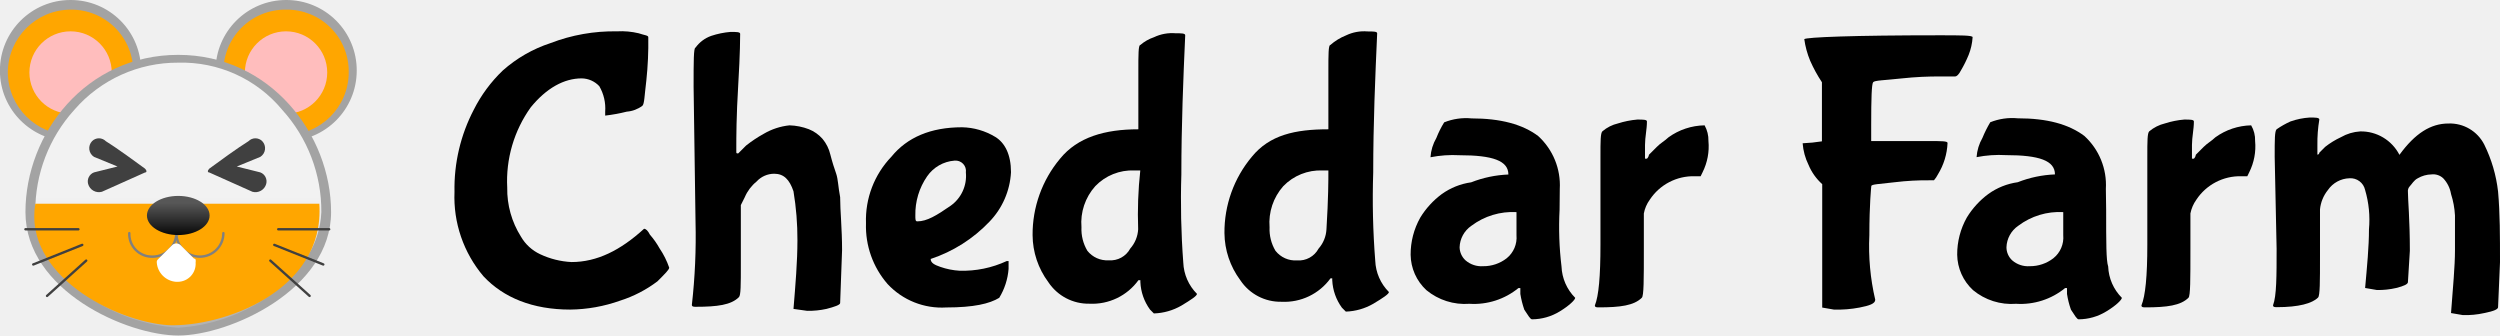
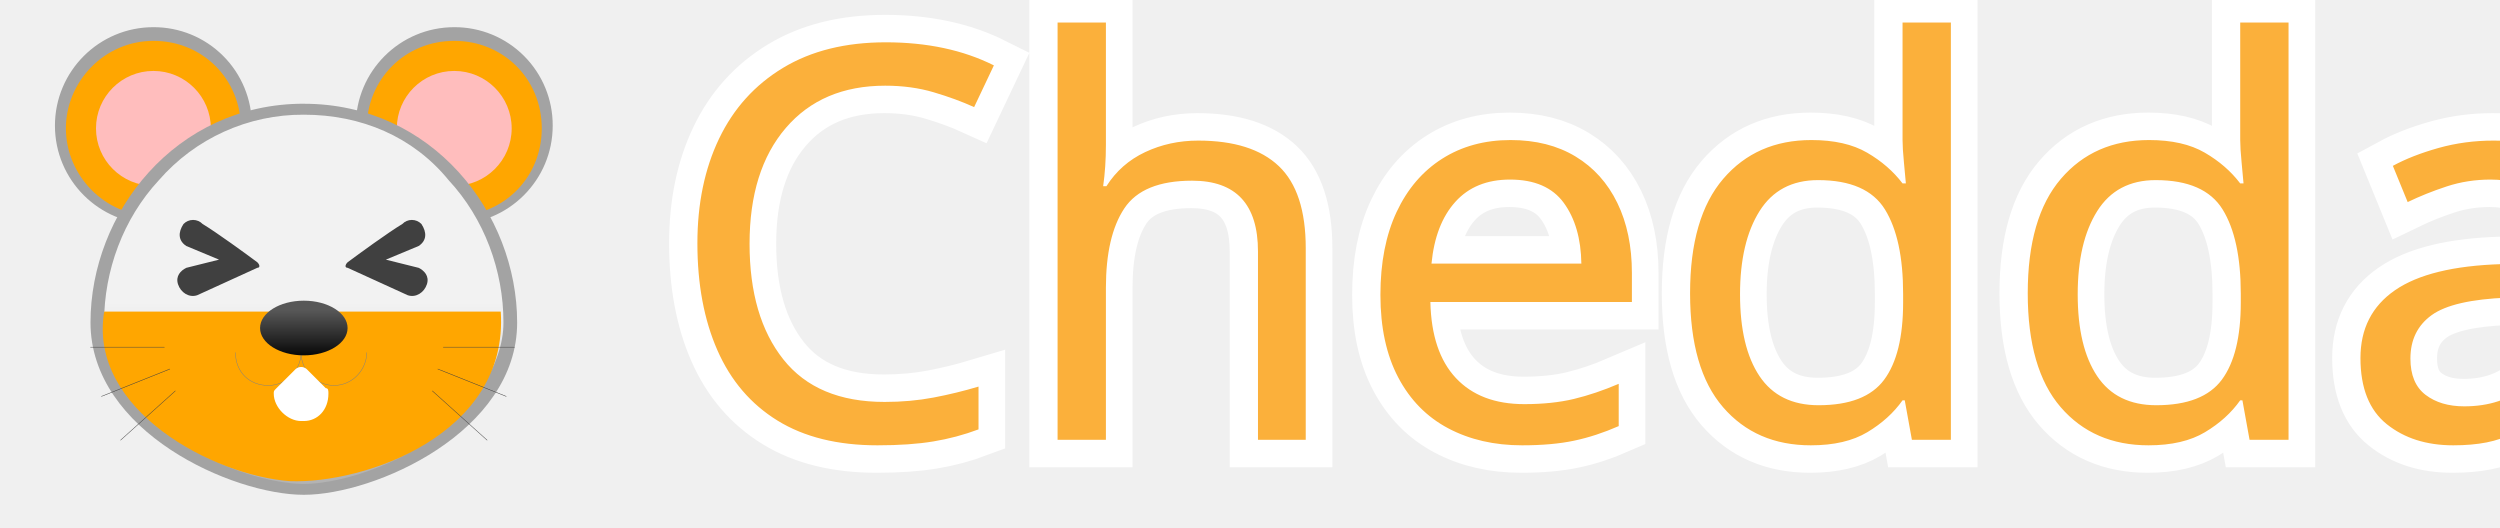
- <svg xmlns="http://www.w3.org/2000/svg" id="Layer_1" data-name="Layer 1" viewBox="0 0 259.3 34.75">
+ <svg xmlns="http://www.w3.org/2000/svg" id="Layer_1" data-name="Layer 1" viewBox="0 0 1366 288">
  <defs>
-     <style>.cls-1{fill:#ffa600;}.cls-2{fill:#a3a3a3;}.cls-3{fill:#ffbdbd;}.cls-4{fill:url(#linear-gradient);}.cls-5,.cls-8{fill:none;stroke-linecap:round;stroke-linejoin:round;stroke-width:0.25px;}.cls-5{stroke:gray;}.cls-6{fill:#fff;}.cls-7{fill:url(#linear-gradient-2);}.cls-8{stroke:#404040;}.cls-9{fill:#404040;}</style>
-     <linearGradient id="linear-gradient" x1="18.49" y1="521.22" x2="18.49" y2="493.07" gradientTransform="translate(0 -487)" gradientUnits="userSpaceOnUse">
+     <style>.cls-1{fill:#ffa600;}.cls-2{fill:#a3a3a3;}.cls-3{fill:#ffbdbd;}.cls-4{fill:url(#linear-gradient);}.cls-5,.cls-8{fill:none;stroke-linecap:round;stroke-linejoin:round;stroke-width:0.25px;}.cls-5{stroke:gray;}.cls-10,.cls-6{fill:#fff;}.cls-7{fill:url(#linear-gradient-2);}.cls-8{stroke:#404040;}.cls-9{fill:#404040;}.cls-10,.cls-11{font-size:300px;font-family:BubblegumSans-Regular, Bubblegum Sans;}.cls-10{stroke:#fff;stroke-miterlimit:10;stroke-width:30px;}.cls-11{fill:#fbb03b;}</style>
+     <linearGradient id="linear-gradient" x1="166" y1="1009.51" x2="166" y2="802.52" gradientTransform="translate(0 -743)" gradientUnits="userSpaceOnUse">
      <stop offset="0.11" stop-color="#b3b3b3" />
      <stop offset="0.22" stop-color="#cacaca" />
      <stop offset="0.39" stop-color="#e7e7e7" />
      <stop offset="0.49" stop-color="#f2f2f2" />
    </linearGradient>
-     <linearGradient id="linear-gradient-2" x1="18.49" y1="507.36" x2="18.49" y2="511.69" gradientTransform="translate(0 -487)" gradientUnits="userSpaceOnUse">
+     <linearGradient id="linear-gradient-2" x1="166.01" y1="907.59" x2="166.01" y2="939.43" gradientTransform="translate(0 -743)" gradientUnits="userSpaceOnUse">
      <stop offset="0.16" stop-color="#575757" />
      <stop offset="0.65" stop-color="#262626" />
      <stop offset="1" />
    </linearGradient>
  </defs>
-   <path d="M59.14,32.11c-3.87,0-6.91-1.22-9-3.46a12.71,12.71,0,0,1-3-8.74,17.66,17.66,0,0,1,2-8.53,14.92,14.92,0,0,1,3-4.06A14,14,0,0,1,57.1,4.47,18.32,18.32,0,0,1,64,3.25a7.78,7.78,0,0,1,2.24.2c.61.21,1,.21,1,.41a36.55,36.55,0,0,1-.2,4.47c-.2,1.63-.2,2.44-.41,2.64a3.09,3.09,0,0,1-1.62.61,17.1,17.1,0,0,1-2.24.41v-.41a4.58,4.58,0,0,0-.61-2.64,2.54,2.54,0,0,0-1.83-.81c-1.82,0-3.65,1-5.28,3a13.13,13.13,0,0,0-2.44,8.33,9.23,9.23,0,0,0,1.42,5.08,4.49,4.49,0,0,0,2,1.83,8.6,8.6,0,0,0,3.25.81c2.64,0,5.08-1.22,7.52-3.45.2,0,.4.2.61.61a8.29,8.29,0,0,1,1,1.42,8.5,8.5,0,0,1,1,2c0,.2-.41.61-1.22,1.42a12.89,12.89,0,0,1-3.86,2A15.94,15.94,0,0,1,59.14,32.11Z" />
-   <path d="M72.14,23l-.2-14c0-2.64,0-4.06.2-4.06a3.4,3.4,0,0,1,1.63-1.22,8.57,8.57,0,0,1,2-.41c.61,0,1,0,1,.2s0,2-.2,5.29-.2,5.48-.2,6.5v.41c0,.2,0,.2.2.2l.81-.81a13.23,13.23,0,0,1,1.83-1.22A6.6,6.6,0,0,1,81.89,13a6.11,6.11,0,0,1,2,.4,3.7,3.7,0,0,1,1.42,1,3.93,3.93,0,0,1,.81,1.62c.21.82.41,1.43.61,2s.21,1.42.41,2.43c0,1.43.2,3.26.2,5.49l-.2,5.49c0,.2-.61.4-1.42.61a8.62,8.62,0,0,1-2,.2l-1.42-.2c.2-2.44.41-4.88.41-7.11a30.29,30.29,0,0,0-.41-5.09c-.41-1.21-1-1.82-2-1.82a2.48,2.48,0,0,0-1.83.81,4.21,4.21,0,0,0-1.22,1.62l-.41.82v6.09c0,2.24,0,3.26-.2,3.46-.81.81-2.23,1-4.47,1-.2,0-.41,0-.41-.2A62.71,62.71,0,0,0,72.14,23Z" />
-   <path d="M103.64,30.89c-1,.61-2.64,1-5.49,1a7.67,7.67,0,0,1-6.09-2.43,9.13,9.13,0,0,1-2.24-6.3,9.48,9.48,0,0,1,2.64-6.91c1.63-2,4.07-3.05,7.32-3.05a6.9,6.9,0,0,1,3.45,1c1,.61,1.63,1.83,1.63,3.66A8,8,0,0,1,102.62,23a14.87,14.87,0,0,1-6.09,3.86c0,.41.4.61,1,.82a7.31,7.31,0,0,0,2,.4,10.87,10.87,0,0,0,4.88-1h.2v.81A6.75,6.75,0,0,1,103.64,30.89Zm-3.46-13A1.08,1.08,0,0,0,99,16.66a3.8,3.8,0,0,0-2.84,1.63,6.89,6.89,0,0,0-1.22,4.06c0,.41,0,.61.2.61,1,0,2-.61,3.46-1.62A3.79,3.79,0,0,0,100.18,17.88Z" />
-   <path d="M118.07,13.41V7.32c0-1.63,0-2.65.2-2.65a4.31,4.31,0,0,1,1.42-.81,4.38,4.38,0,0,1,2.24-.41c.61,0,1,0,1,.21-.2,4.47-.4,9.35-.4,14.43a85.87,85.87,0,0,0,.2,9.14,4.86,4.86,0,0,0,1.42,3.25c0,.21-.61.61-1.62,1.22a6.1,6.1,0,0,1-2.85.81l-.4-.4a5.22,5.22,0,0,1-1-2.85v-.2h-.2A5.91,5.91,0,0,1,113,31.5a5,5,0,0,1-4.27-2.24,8.24,8.24,0,0,1-1.63-4.87,12.23,12.23,0,0,1,2.85-7.93C111.77,14.22,114.61,13.41,118.07,13.41Zm.2,4.27h-.61a5.31,5.31,0,0,0-4.06,1.63,5.68,5.68,0,0,0-1.43,4.26,4.38,4.38,0,0,0,.61,2.44A2.63,2.63,0,0,0,115,27a2.33,2.33,0,0,0,2.23-1.22,3.29,3.29,0,0,0,.82-2A42.07,42.07,0,0,1,118.27,17.68Z" />
-   <path d="M137.78,13.41V7.32c0-1.63,0-2.65.2-2.65a5.61,5.61,0,0,1,1.63-1,4.32,4.32,0,0,1,2.23-.41c.61,0,1,0,1,.2-.2,4.48-.41,9.35-.41,14.43a82,82,0,0,0,.21,9.15,4.86,4.86,0,0,0,1.42,3.25c0,.2-.61.61-1.63,1.22a6.1,6.1,0,0,1-2.84.81l-.41-.41a5.26,5.26,0,0,1-1-2.84v-.2H138a5.91,5.91,0,0,1-5.08,2.43,5,5,0,0,1-4.27-2.23A8.31,8.31,0,0,1,127,24.18a12.18,12.18,0,0,1,2.84-7.92C131.68,14,134.32,13.41,137.78,13.41Zm0,4.27h-.61a5.35,5.35,0,0,0-4.07,1.63,5.72,5.72,0,0,0-1.42,4.26,4.38,4.38,0,0,0,.61,2.44,2.63,2.63,0,0,0,2.24,1,2.33,2.33,0,0,0,2.23-1.22,3.29,3.29,0,0,0,.82-2C137.78,20.52,137.78,18.7,137.78,17.68Z" />
-   <path d="M161.76,21.74a34.15,34.15,0,0,0,.2,5.9,4.86,4.86,0,0,0,1.42,3.25c0,.2-.61.81-1.62,1.42a5.56,5.56,0,0,1-2.85.81c-.2,0-.4-.4-.81-1a9.64,9.64,0,0,1-.41-1.63v-.61h-.2a7.29,7.29,0,0,1-5.08,1.63,6.27,6.27,0,0,1-4.47-1.42,5.09,5.09,0,0,1-1.63-3.66,7.77,7.77,0,0,1,1-3.86,8.65,8.65,0,0,1,2.23-2.44,6.88,6.88,0,0,1,3.05-1.22,11.81,11.81,0,0,1,3.86-.81h0c0-1.43-1.62-2-5.08-2a12.09,12.09,0,0,0-3,.21h0a4.55,4.55,0,0,1,.61-2,9.93,9.93,0,0,1,.81-1.62,6.06,6.06,0,0,1,2.84-.41c3,0,5.29.61,6.91,1.83a6.9,6.9,0,0,1,2.24,5.49Zm-4.47,2.65V22a7.12,7.12,0,0,0-4.68,1.42,2.81,2.81,0,0,0-1.22,2.23A1.89,1.89,0,0,0,152,27a2.52,2.52,0,0,0,1.83.61,3.9,3.9,0,0,0,2.44-.82A2.76,2.76,0,0,0,157.29,24.39Z" />
-   <path d="M166,25.4V16.26c0-1.63,0-2.44.2-2.64a3.84,3.84,0,0,1,1.62-.82,9.2,9.2,0,0,1,2-.4c.61,0,1,0,1,.2,0,.81-.2,1.62-.2,2.44v1.42h.2a.69.69,0,0,0,.21-.41l.81-.81c.4-.41.81-.61,1.22-1A6.57,6.57,0,0,1,176.8,13a3.15,3.15,0,0,1,.4,1.62,6,6,0,0,1-.61,3.25l-.2.41h-.61a5.41,5.41,0,0,0-4.67,2.44,3.5,3.5,0,0,0-.61,1.42v3.66c0,3.25,0,4.88-.21,5.08-.81.81-2.23,1-4.47,1-.2,0-.4,0-.4-.2C165.82,30.69,166,28.65,166,25.4Z" />
-   <path d="M190.21,32.11,189,31.9V19.1a5.57,5.57,0,0,1-1.42-2,6.13,6.13,0,0,1-.61-2.24,16.77,16.77,0,0,0,2-.2V8.53a14.89,14.89,0,0,1-1.22-2.23,9.06,9.06,0,0,1-.61-2.24c.2-.2,5.08-.4,14-.4,2.24,0,3.46,0,3.46.2a6,6,0,0,1-.41,1.83,12.36,12.36,0,0,1-.81,1.63c-.21.4-.41.61-.61.61h-1.43a35.53,35.53,0,0,0-4.06.2c-1.83.2-2.85.2-3,.4s-.2,1.63-.2,4.48v1.62H200c1.42,0,2,0,2,.2a6.76,6.76,0,0,1-1,3.26,2.93,2.93,0,0,1-.41.61h-.41a27.89,27.89,0,0,0-3.65.2c-1.63.2-2.44.2-2.44.41,0,0-.2,1.82-.2,5.08a24.35,24.35,0,0,0,.61,6.7c0,.41-.61.61-1.63.81A12.12,12.12,0,0,1,190.21,32.11Z" />
-   <path d="M218.45,21.74c0,3.46,0,5.29.21,5.9a4.86,4.86,0,0,0,1.42,3.25c0,.2-.61.81-1.63,1.42a5.52,5.52,0,0,1-2.84.81c-.2,0-.41-.4-.81-1a8.74,8.74,0,0,1-.41-1.63v-.61h-.2a7.3,7.3,0,0,1-5.08,1.63,6.25,6.25,0,0,1-4.47-1.42A5.09,5.09,0,0,1,203,26.42a7.77,7.77,0,0,1,1-3.86,8.65,8.65,0,0,1,2.23-2.44,6.83,6.83,0,0,1,3.05-1.22,11.81,11.81,0,0,1,3.86-.81h0c0-1.43-1.63-2-5.08-2a12.18,12.18,0,0,0-3.05.21h0a4.68,4.68,0,0,1,.61-2,12,12,0,0,1,.81-1.62,6.11,6.11,0,0,1,2.85-.41c3.05,0,5.28.61,6.91,1.83a6.89,6.89,0,0,1,2.23,5.49ZM214,24.39V22a7.09,7.09,0,0,0-4.67,1.42,2.81,2.81,0,0,0-1.22,2.23A1.85,1.85,0,0,0,208.7,27a2.52,2.52,0,0,0,1.83.61,3.94,3.94,0,0,0,2.44-.82A2.75,2.75,0,0,0,214,24.39Z" />
-   <path d="M222.72,25.4V16.26c0-1.63,0-2.44.2-2.64a4,4,0,0,1,1.63-.82,9,9,0,0,1,2-.4c.61,0,1,0,1,.2,0,.81-.2,1.62-.2,2.44v1.42h.2a.7.7,0,0,0,.2-.41l.81-.81c.41-.41.82-.61,1.22-1A6.57,6.57,0,0,1,233.49,13a3,3,0,0,1,.41,1.62,6,6,0,0,1-.61,3.25l-.2.41h-.61a5.43,5.43,0,0,0-4.68,2.44,3.65,3.65,0,0,0-.61,1.42v3.66c0,3.25,0,4.88-.2,5.08-.81.81-2.24,1-4.47,1-.2,0-.41,0-.41-.2C222.52,30.69,222.72,28.65,222.72,25.4Z" />
-   <path d="M236.13,25.81l-.2-9.55c0-1.83,0-2.64.2-2.85a9.09,9.09,0,0,1,1.43-.81,7.33,7.33,0,0,1,2-.41c.61,0,1,0,1,.21a14.79,14.79,0,0,0-.2,2.64v1a.2.2,0,0,0,.2-.2l.61-.61a8.3,8.3,0,0,1,1.63-1,4.58,4.58,0,0,1,2-.6,4.48,4.48,0,0,1,4.07,2.43c1.62-2.23,3.25-3.25,5.08-3.25A4,4,0,0,1,257.67,15a14.77,14.77,0,0,1,1.43,4.87c.2,2.24.2,4.68.2,7.32l-.2,4.67c0,.21-.41.41-1.43.61a8.78,8.78,0,0,1-2.23.21l-1.22-.21c.2-2.64.41-4.87.41-6.5V22.35a8.75,8.75,0,0,0-.41-2.23,3.12,3.12,0,0,0-.81-1.63,1.52,1.52,0,0,0-1.22-.4,2.94,2.94,0,0,0-1.42.4c-.41.21-.61.61-.82.82a.73.73,0,0,0-.2.6c0,.82.2,2.85.2,6.1l-.2,3.25c0,.21-.41.41-1.22.61a8.15,8.15,0,0,1-2,.21l-1.22-.21c.2-2.23.4-4.27.4-6.09a10.94,10.94,0,0,0-.4-4.07,1.55,1.55,0,0,0-1.63-1.22,2.81,2.81,0,0,0-2.23,1.22,3.79,3.79,0,0,0-.82,2v4.88c0,2.64,0,4.07-.2,4.27-.61.61-2,1-4.27,1-.2,0-.4,0-.4-.2C236.13,30.69,236.13,28.65,236.13,25.81Z" />
  <g id="Layer_2" data-name="Layer 2">
-     <path class="cls-1" d="M7.32,14.43A6.85,6.85,0,0,1,.41,7.52,6.85,6.85,0,0,1,7.32.61a6.85,6.85,0,0,1,6.9,6.91A6.85,6.85,0,0,1,7.32,14.43Z" />
-     <path class="cls-2" d="M7.32,1a6.42,6.42,0,0,1,6.5,6.5A6.42,6.42,0,0,1,7.32,14,6.55,6.55,0,0,1,.81,7.52,6.55,6.55,0,0,1,7.32,1m0-1a7.32,7.32,0,1,0,7.31,7.32A7.29,7.29,0,0,0,7.32,0Z" />
-     <circle class="cls-3" cx="7.32" cy="7.52" r="4.27" />
-     <path class="cls-1" d="M29.67,14.43a6.85,6.85,0,0,1-6.91-6.91,6.91,6.91,0,1,1,13.82,0A7,7,0,0,1,29.67,14.43Z" />
-     <path class="cls-2" d="M29.67,1a6.41,6.41,0,0,1,6.5,6.5,6.5,6.5,0,0,1-13,0A6.41,6.41,0,0,1,29.67,1m0-1A7.32,7.32,0,1,0,37,7.32,7.29,7.29,0,0,0,29.67,0Z" />
-     <circle class="cls-3" cx="29.67" cy="7.52" r="4.27" />
-     <path class="cls-4" d="M18.49,34.14a19.73,19.73,0,0,1-9.55-3.25c-2-1.42-5.69-4.47-5.69-9.15A15.27,15.27,0,0,1,18.49,6.1C28,6.1,33.73,14.22,33.73,22c0,4.47-3.65,7.72-5.69,9.14A21.33,21.33,0,0,1,18.49,34.14Z" />
-     <path class="cls-2" d="M18.49,6.5a13.51,13.51,0,0,1,10.77,4.88A15.64,15.64,0,0,1,33.33,22a9.25,9.25,0,0,1-1.63,4.87,17,17,0,0,1-3.86,3.87,18.45,18.45,0,0,1-9.35,3.25,18.51,18.51,0,0,1-9.35-3.25,11.78,11.78,0,0,1-3.86-3.87A9.32,9.32,0,0,1,3.66,22,15.63,15.63,0,0,1,7.72,11.38,14.15,14.15,0,0,1,18.49,6.5m0-.81C8.94,5.69,2.64,13.82,2.64,22s10.57,12.8,15.85,12.8S34.34,30.08,34.34,22,28,5.69,18.49,5.69Z" />
-     <path class="cls-1" d="M3.66,21.13H33.12c.61,9.15-10.16,12.81-15.64,12.6C11.79,33.33,2.44,28.45,3.66,21.13Z" />
-     <path class="cls-5" d="M18.29,24.18a2.47,2.47,0,0,1-2.44,2.44,2.35,2.35,0,0,1-2.44-2.44" />
-     <path class="cls-5" d="M23.17,24.18a2.44,2.44,0,0,1-4.88,0" />
-     <path class="cls-6" d="M20.12,26.82,18.7,25.4a.64.64,0,0,0-.82,0l-1.42,1.42c-.2.21-.2.21-.2.41h0a2.17,2.17,0,0,0,2,2h.2a1.87,1.87,0,0,0,1.83-2h0C20.32,27,20.32,26.82,20.12,26.82Z" />
-     <ellipse class="cls-7" cx="18.49" cy="22.35" rx="3.25" ry="2.03" />
-     <line class="cls-8" x1="4.88" y1="30.69" x2="8.94" y2="27.03" />
-     <line class="cls-8" x1="8.53" y1="25.4" x2="3.45" y2="27.43" />
-     <line class="cls-8" x1="2.64" y1="23.78" x2="8.13" y2="23.78" />
-     <line class="cls-8" x1="32.11" y1="30.69" x2="28.04" y2="27.03" />
-     <line class="cls-8" x1="28.45" y1="25.4" x2="33.53" y2="27.43" />
-     <line class="cls-8" x1="34.14" y1="23.78" x2="28.86" y2="23.78" />
-     <path class="cls-9" d="M27,17.88l-2.44-.61,2.44-1h0a1.06,1.06,0,0,0,.2-1.63,1,1,0,0,0-1.42,0c-1,.61-3.25,2.24-4.07,2.85-.2.2-.2.4,0,.4l4.47,2h0a1.16,1.16,0,0,0,1.43-.81A1,1,0,0,0,27,17.88Z" />
-     <path class="cls-9" d="M9.75,17.88l2.44-.61-2.44-1h0a1.06,1.06,0,0,1-.2-1.63,1,1,0,0,1,1.42,0c1,.61,3.25,2.24,4.07,2.85.2.2.2.4,0,.4l-4.47,2h0a1.16,1.16,0,0,1-1.43-.81A1,1,0,0,1,9.75,17.88Z" />
+     <path class="cls-1" d="M83.83,121A50.39,50.39,0,0,1,33,70.14a50.81,50.81,0,1,1,101.61,0A50.39,50.39,0,0,1,83.83,121Z" />
+     <path class="cls-2" d="M83.83,22.32c26.89,0,47.81,20.92,47.81,47.82S110.72,118,83.83,118,36,95.55,36,70.14,56.93,22.32,83.83,22.32m0-7.47a53.8,53.8,0,1,0,53.79,53.8,53.57,53.57,0,0,0-53.79-53.8Z" />
+     <circle class="cls-3" cx="83.83" cy="70.14" r="31.38" />
+     <path class="cls-1" d="M248.2,121a50.39,50.39,0,0,1-50.8-50.81,50.81,50.81,0,1,1,101.61,0C299,98.53,275.1,121,248.2,121Z" />
+     <path class="cls-2" d="M248.2,22.32c26.9,0,47.82,20.92,47.82,47.82S275.1,118,248.2,118,200.38,97,200.38,70.14s20.93-47.82,47.82-47.82m0-7.47A53.8,53.8,0,1,0,302,68.65a53.57,53.57,0,0,0-53.8-53.8Z" />
+     <circle class="cls-3" cx="248.2" cy="70.14" r="31.38" />
+     <path class="cls-4" d="M166,265.9c-16.43,0-44.83-7.47-70.23-23.91-14.94-10.46-41.84-32.87-41.84-67.24C52.44,119.46,95.78,59.68,166,59.68s112.08,59.78,112.08,116.56c0,32.88-26.9,56.79-41.84,67.25C210.84,258.43,182.45,265.9,166,265.9Z" />
+     <path class="cls-2" d="M166,62.67c31.39,0,59.78,12,79.2,35.86,19.43,20.93,29.89,49.32,29.89,77.71,0,12-4.48,23.91-12,35.86-7.47,10.47-16.44,19.43-28.4,28.4-23.91,16.44-52.3,23.91-68.74,23.91s-44.83-7.47-68.74-23.91c-12-7.47-22.41-17.93-28.39-28.4-7.47-11.95-11.95-23.9-11.95-35.86,0-28.39,10.46-56.78,29.88-77.71A104.15,104.15,0,0,1,166,62.67m0-6c-70.23,0-116.55,59.78-116.55,119.55s77.7,94.14,116.55,94.14S282.57,236,282.57,176.24,236.25,56.69,166,56.69Z" />
+     <path class="cls-1" d="M56.93,170.26H273.61c4.48,67.25-74.72,94.15-115.07,92.65C116.7,259.92,48,224.06,56.93,170.26Z" />
+     <path class="cls-5" d="M164.52,192.68c0,9-7.47,17.93-17.93,17.93s-17.93-7.47-17.93-17.93" />
+     <path class="cls-5" d="M200.38,192.68c0,9-7.47,17.93-17.93,17.93-9,0-17.93-7.47-17.93-17.93" />
+     <path class="cls-6" d="M178,212.1l-10.46-10.46a4.56,4.56,0,0,0-6,0L151.07,212.1c-1.49,1.5-1.49,1.5-1.49,3h0c0,7.48,7.47,14.95,14.94,14.95H166c7.48,0,13.45-6,13.45-14.95h0C179.46,213.6,179.46,212.1,178,212.1Z" />
+     <ellipse class="cls-7" cx="166.01" cy="179.23" rx="23.91" ry="14.94" />
+     <line class="cls-8" x1="65.89" y1="240.5" x2="95.78" y2="213.6" />
+     <line class="cls-8" x1="92.79" y1="201.64" x2="55.43" y2="216.59" />
+     <line class="cls-8" x1="49.46" y1="189.69" x2="89.8" y2="189.69" />
+     <line class="cls-8" x1="266.14" y1="240.5" x2="236.25" y2="213.6" />
+     <line class="cls-8" x1="239.24" y1="201.64" x2="276.6" y2="216.59" />
+     <line class="cls-8" x1="281.08" y1="189.69" x2="242.23" y2="189.69" />
+     <path class="cls-9" d="M228.78,146.35l-17.94-4.48,17.94-7.47h0c4.48-3,4.48-7.47,1.49-12a7.24,7.24,0,0,0-10.46,0c-7.47,4.49-23.91,16.44-29.89,20.92-1.49,1.5-1.49,3,0,3l32.88,15h0c4.48,1.49,9-1.5,10.46-6S231.77,147.85,228.78,146.35Z" />
+     <path class="cls-9" d="M101.76,146.35l17.93-4.48-17.93-7.47h0c-4.49-3-4.49-7.47-1.5-12a7.24,7.24,0,0,1,10.46,0c7.48,4.49,23.91,16.44,29.89,20.92,1.49,1.5,1.49,3,0,3l-32.88,15h0c-4.48,1.49-9-1.5-10.46-6S98.77,147.85,101.76,146.35Z" />
+   </g>
+   <text class="cls-10" transform="translate(362.31 240.32)">Cheddar</text>
+   <g id="_Layer_" data-name="&lt;Layer&gt;">
+     <text class="cls-11" transform="translate(362.76 240.32)">Cheddar</text>
  </g>
</svg>
